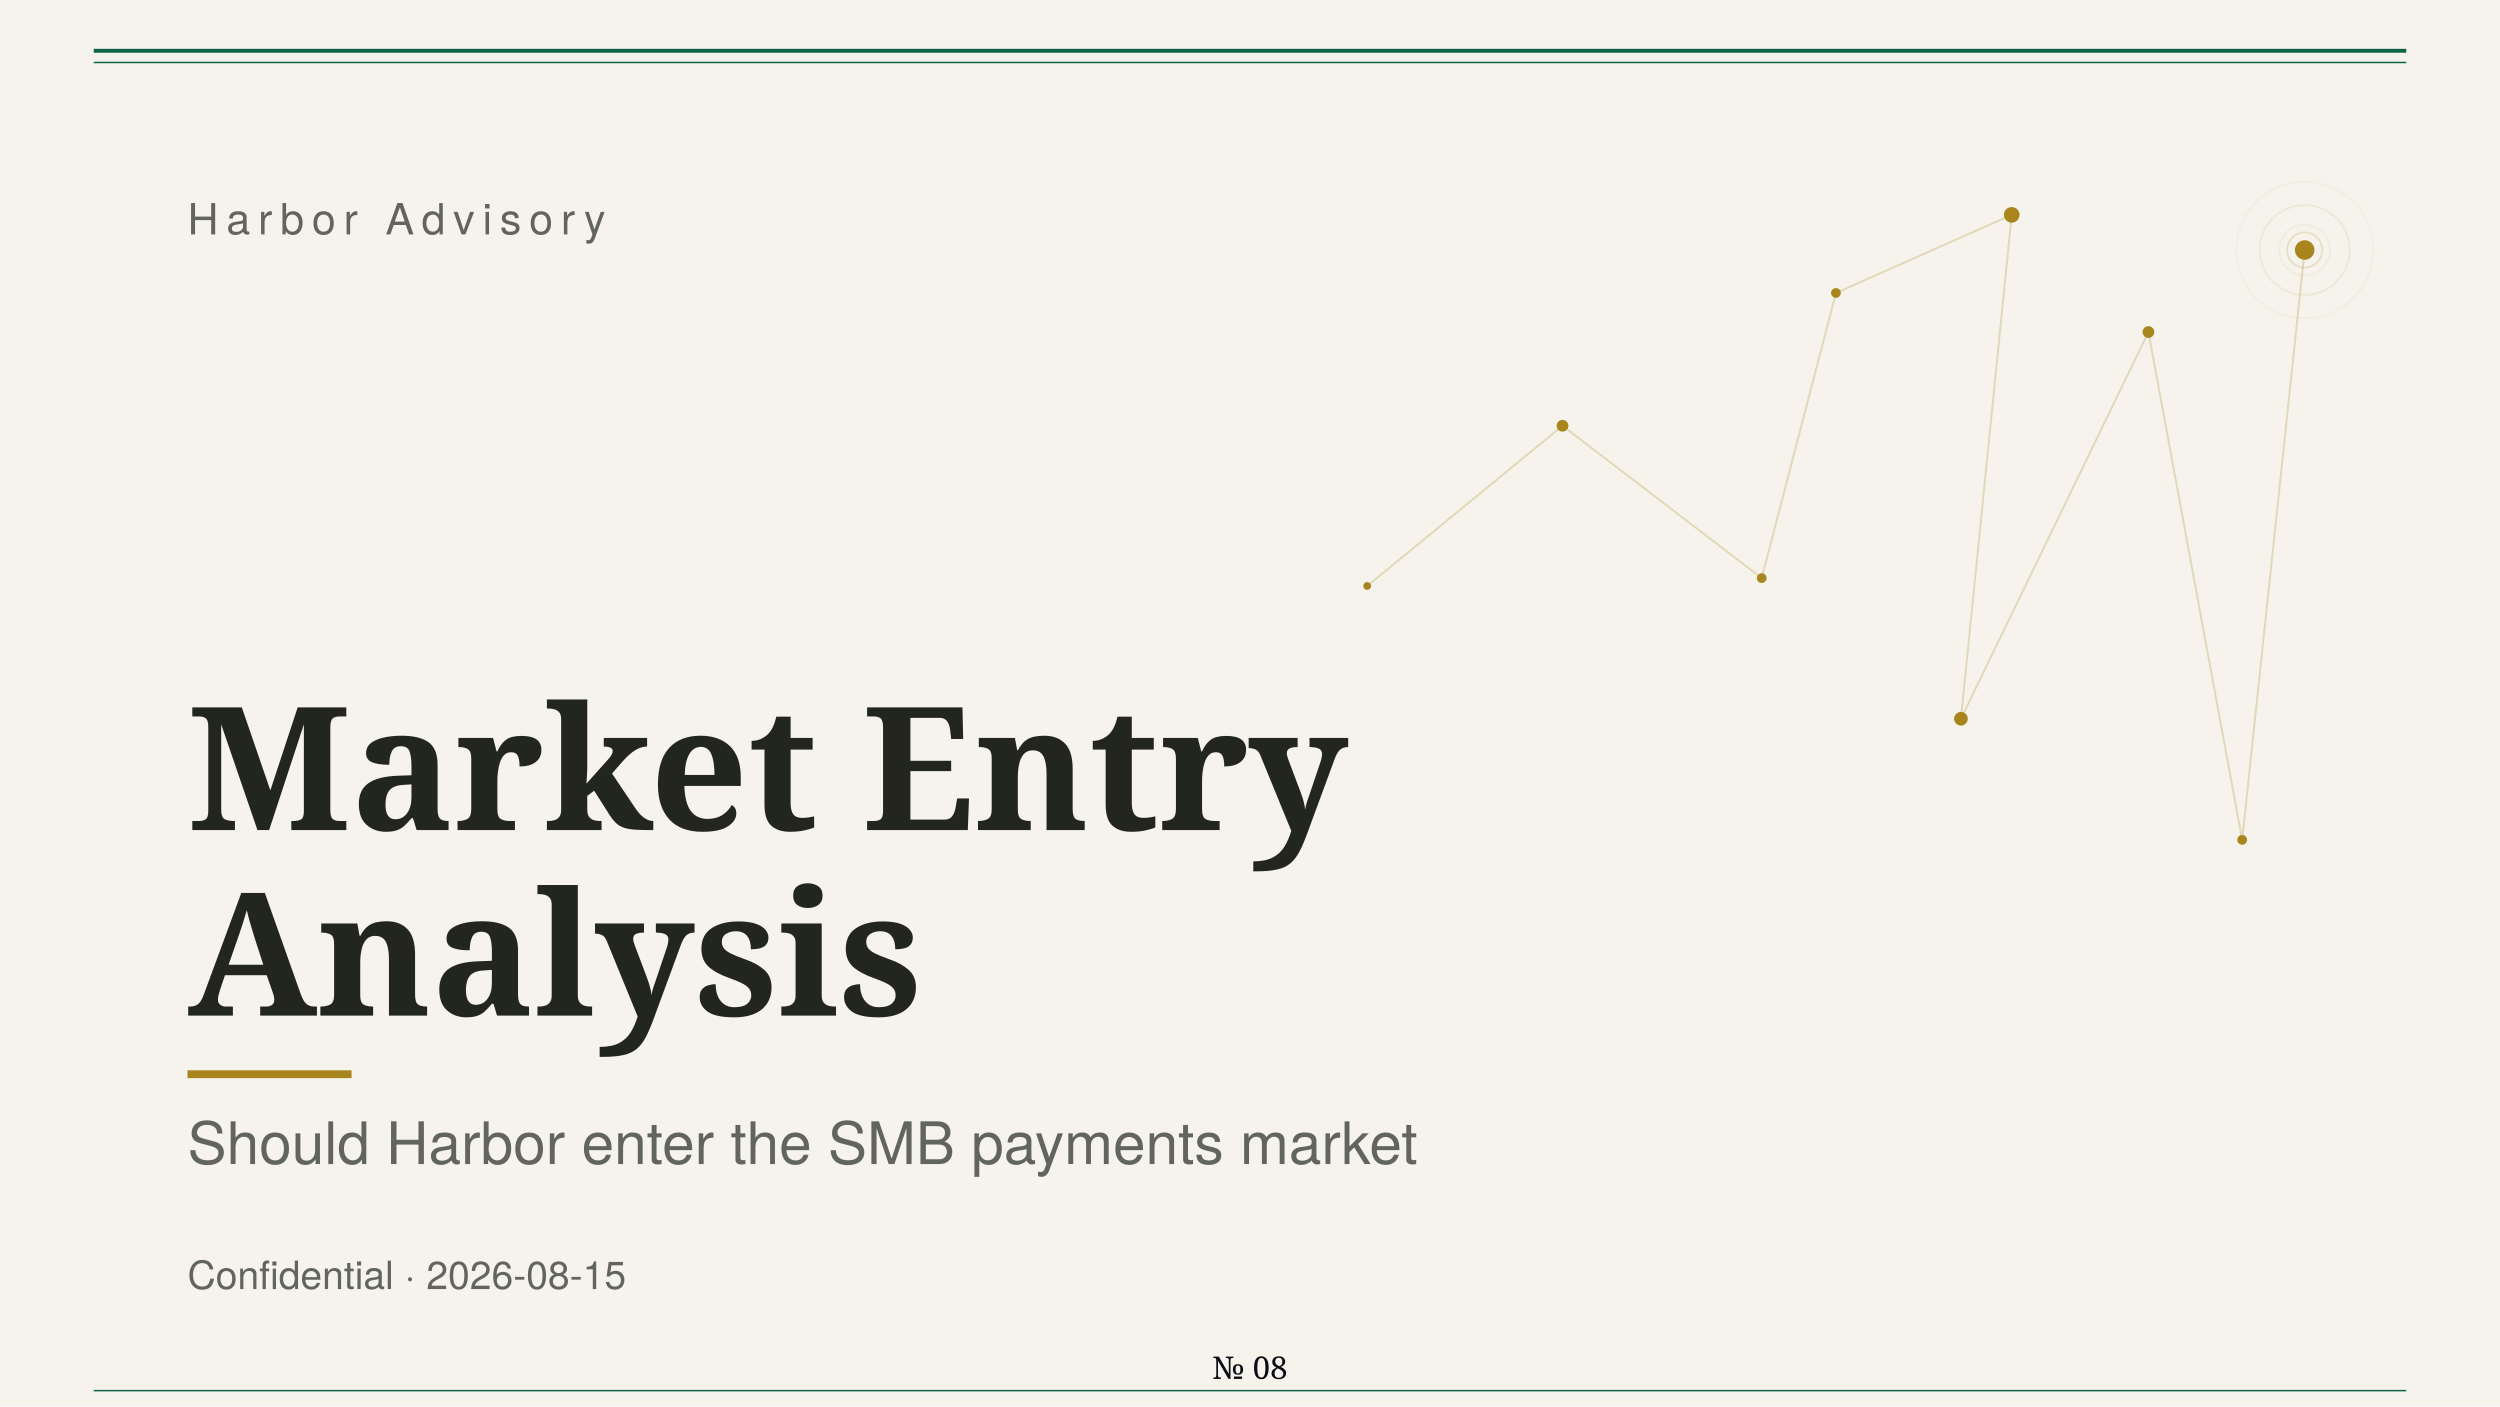
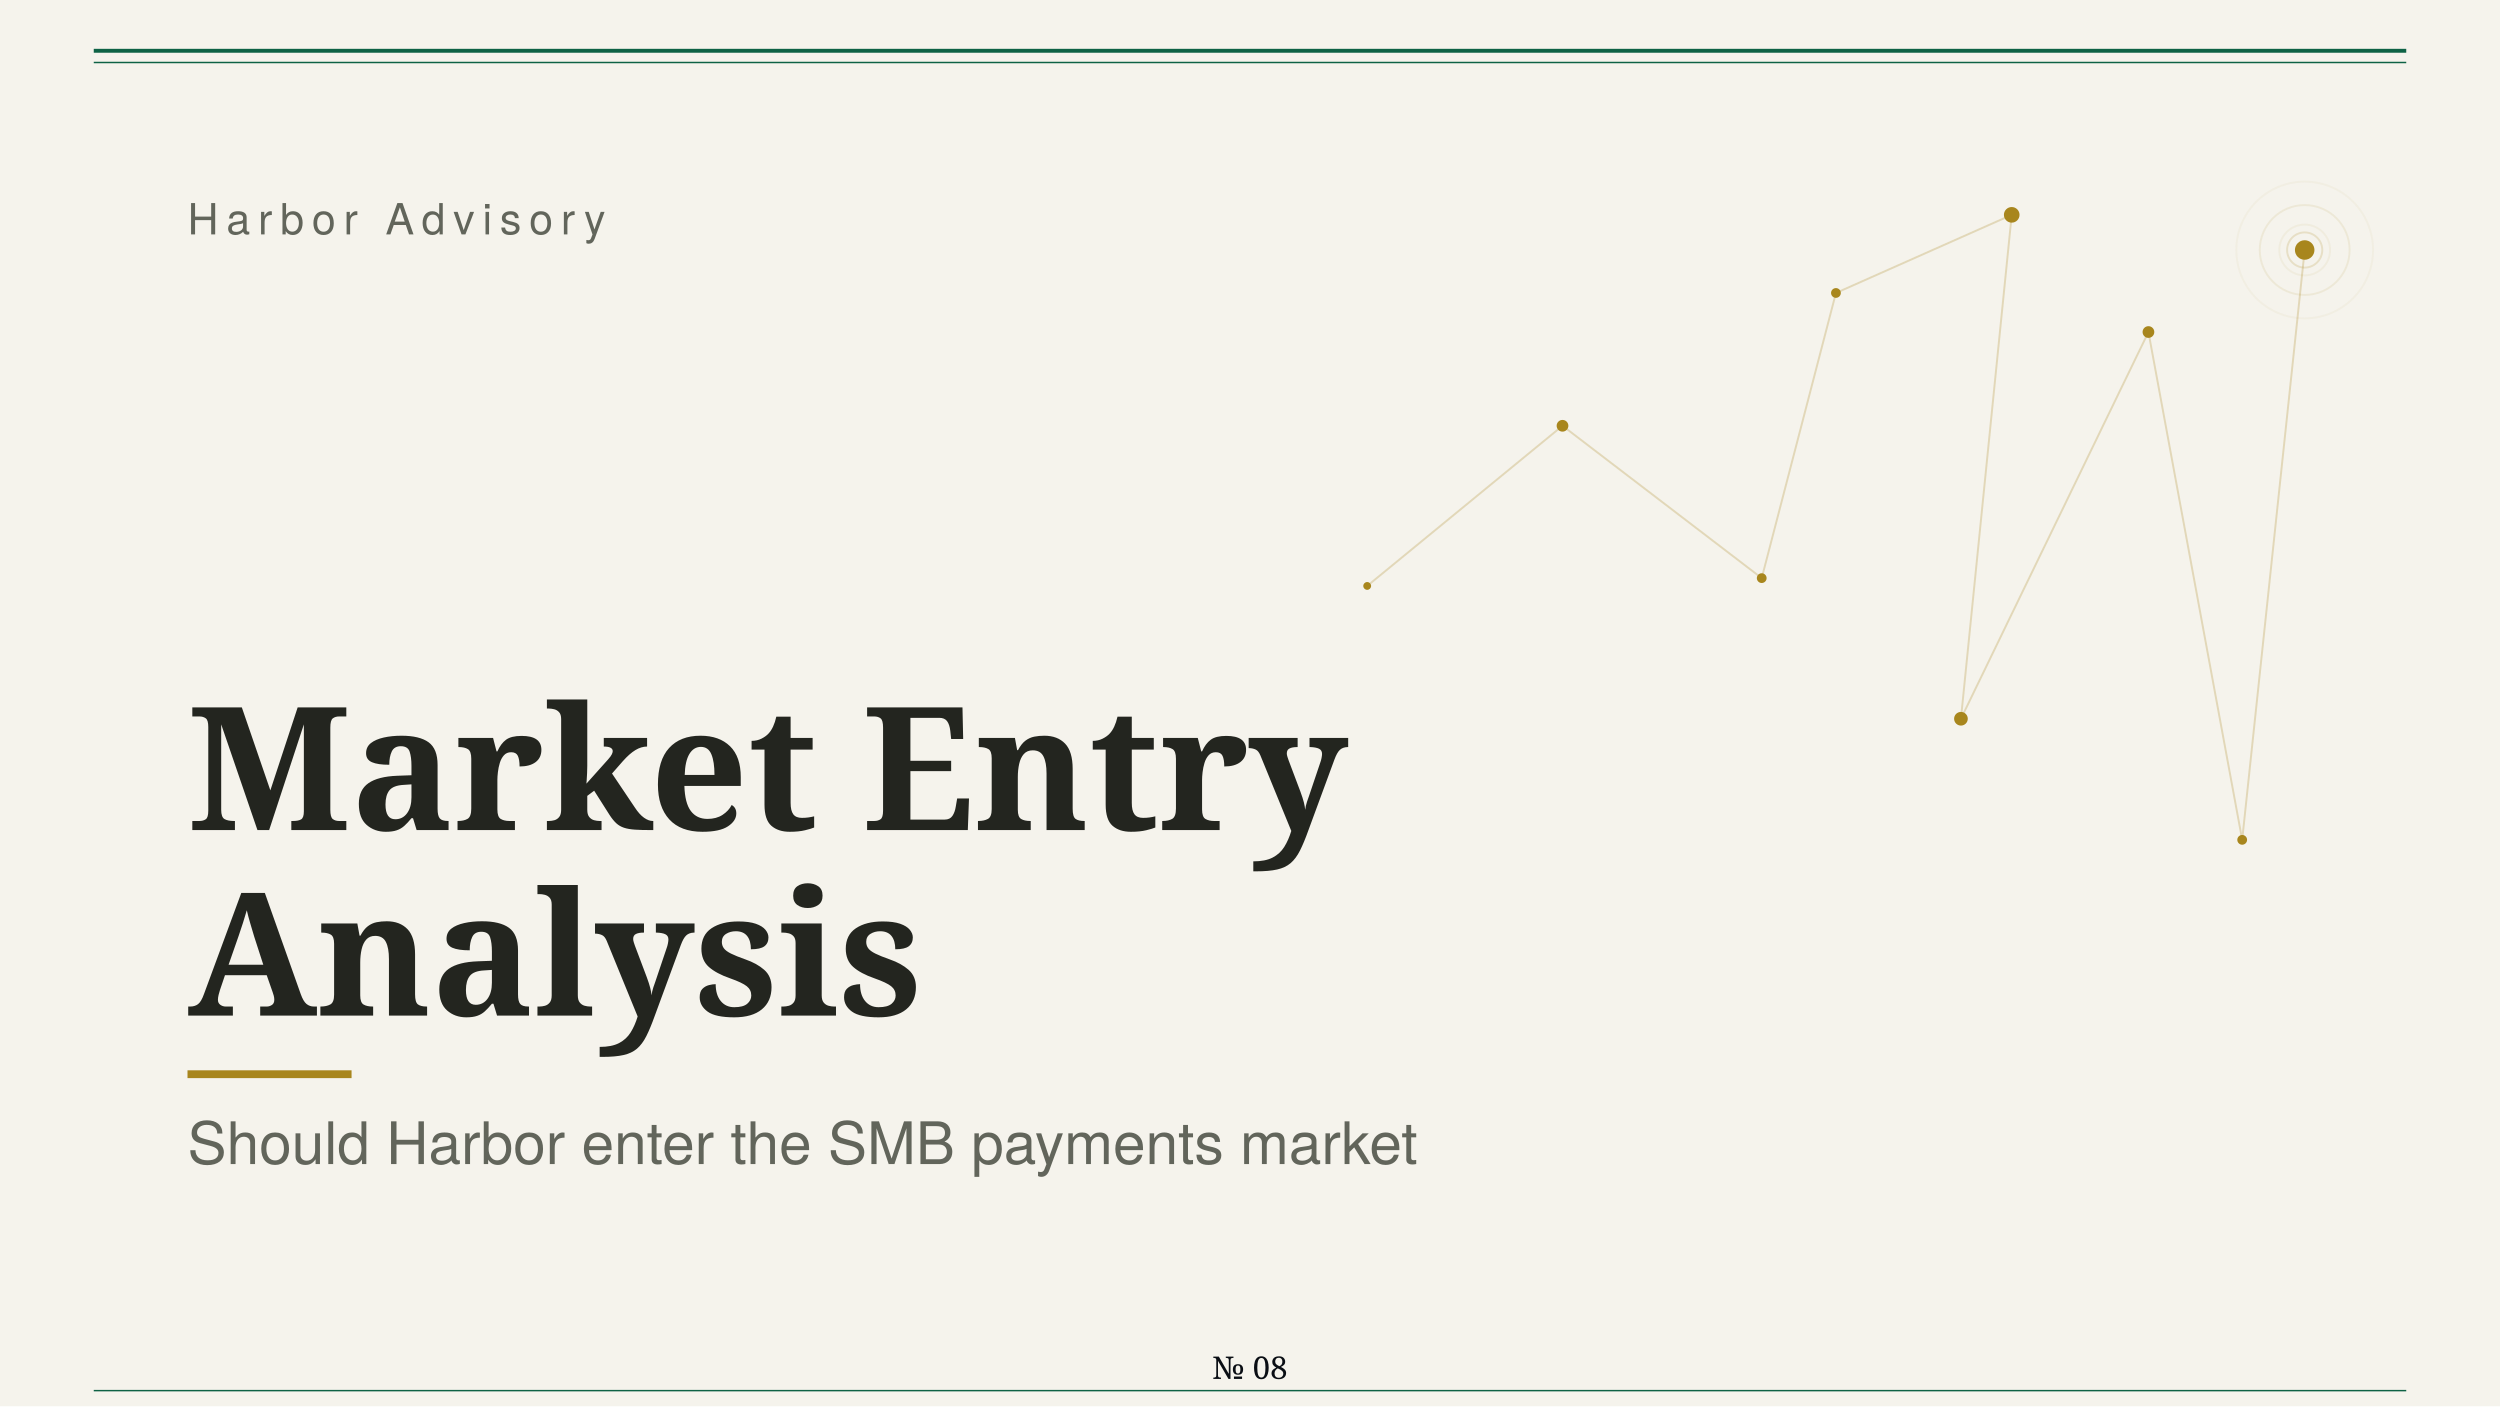
<svg xmlns="http://www.w3.org/2000/svg" viewBox="0 0 1280 720">
  <rect x="0" y="0" width="1280" height="720" fill="#F5F3EC" />
  <g data-decor="true">
    <line x1="48" y1="26" x2="1232" y2="26" stroke="#0E6245" stroke-width="2" />
    <line x1="48" y1="32" x2="1232" y2="32" stroke="#0E6245" stroke-width="0.75" />
    <line x1="48" y1="712" x2="1232" y2="712" stroke="#0E6245" stroke-width="0.75" />
    <text x="640" y="706" font-family="Georgia, Songti SC, STSong, serif" font-size="16" fill="#0A0E14" text-anchor="middle" dominant-baseline="alphabetic">№ 08</text>
  </g>
  <g data-archetype="constellation">
    <text x="96" y="120" font-family="Microsoft YaHei, PingFang SC, Helvetica Neue, sans-serif" font-size="22" fill="#62655B" letter-spacing="4" dominant-baseline="alphabetic">Harbor Advisory</text>
    <rect x="96" y="548" width="84" height="4" fill="#A8861D" />
    <text x="96" y="596" font-family="Microsoft YaHei, PingFang SC, Helvetica Neue, sans-serif" font-size="30" fill="#62655B" dominant-baseline="alphabetic">Should Harbor enter the SMB payments market</text>
    <text x="96" y="425" font-family="Georgia, Songti SC, STSong, serif" font-size="88" font-weight="700" fill="#23251F" dominant-baseline="alphabetic">Market Entry</text>
    <text x="96" y="520" font-family="Georgia, Songti SC, STSong, serif" font-size="88" font-weight="700" fill="#23251F" dominant-baseline="alphabetic">Analysis</text>
-     <text x="96" y="660" font-family="Microsoft YaHei, PingFang SC, Helvetica Neue, sans-serif" font-size="20" fill="#62655B" dominant-baseline="alphabetic">Confidential    ·    2026-08-15</text>
    <polyline points="700,300 800,218 902,296 940,150 1030,110 1004,368 1100,170 1148,430 1180,128" fill="none" stroke="#A8861D" stroke-width="1" stroke-opacity="0.25" />
    <circle cx="700" cy="300" r="2" fill="#A8861D" />
    <circle cx="800" cy="218" r="3" fill="#A8861D" />
    <circle cx="902" cy="296" r="2.5" fill="#A8861D" />
    <circle cx="940" cy="150" r="2.5" fill="#A8861D" />
    <circle cx="1030" cy="110" r="4" fill="#A8861D" />
    <circle cx="1004" cy="368" r="3.5" fill="#A8861D" />
    <circle cx="1100" cy="170" r="3" fill="#A8861D" />
    <circle cx="1148" cy="430" r="2.5" fill="#A8861D" />
    <circle cx="1180" cy="128" r="5" fill="#A8861D" />
    <circle cx="1180" cy="128" r="9" fill="none" stroke="#A8861D" stroke-opacity="0.18" stroke-width="1" />
    <circle cx="1180" cy="128" r="13" fill="none" stroke="#A8861D" stroke-opacity="0.07" stroke-width="1" />
    <circle cx="1180" cy="128" r="23" fill="none" stroke="#A8861D" stroke-opacity="0.1" stroke-width="1" />
    <circle cx="1180" cy="128" r="35" fill="none" stroke="#A8861D" stroke-opacity="0.05" stroke-width="1" />
  </g>
</svg>
